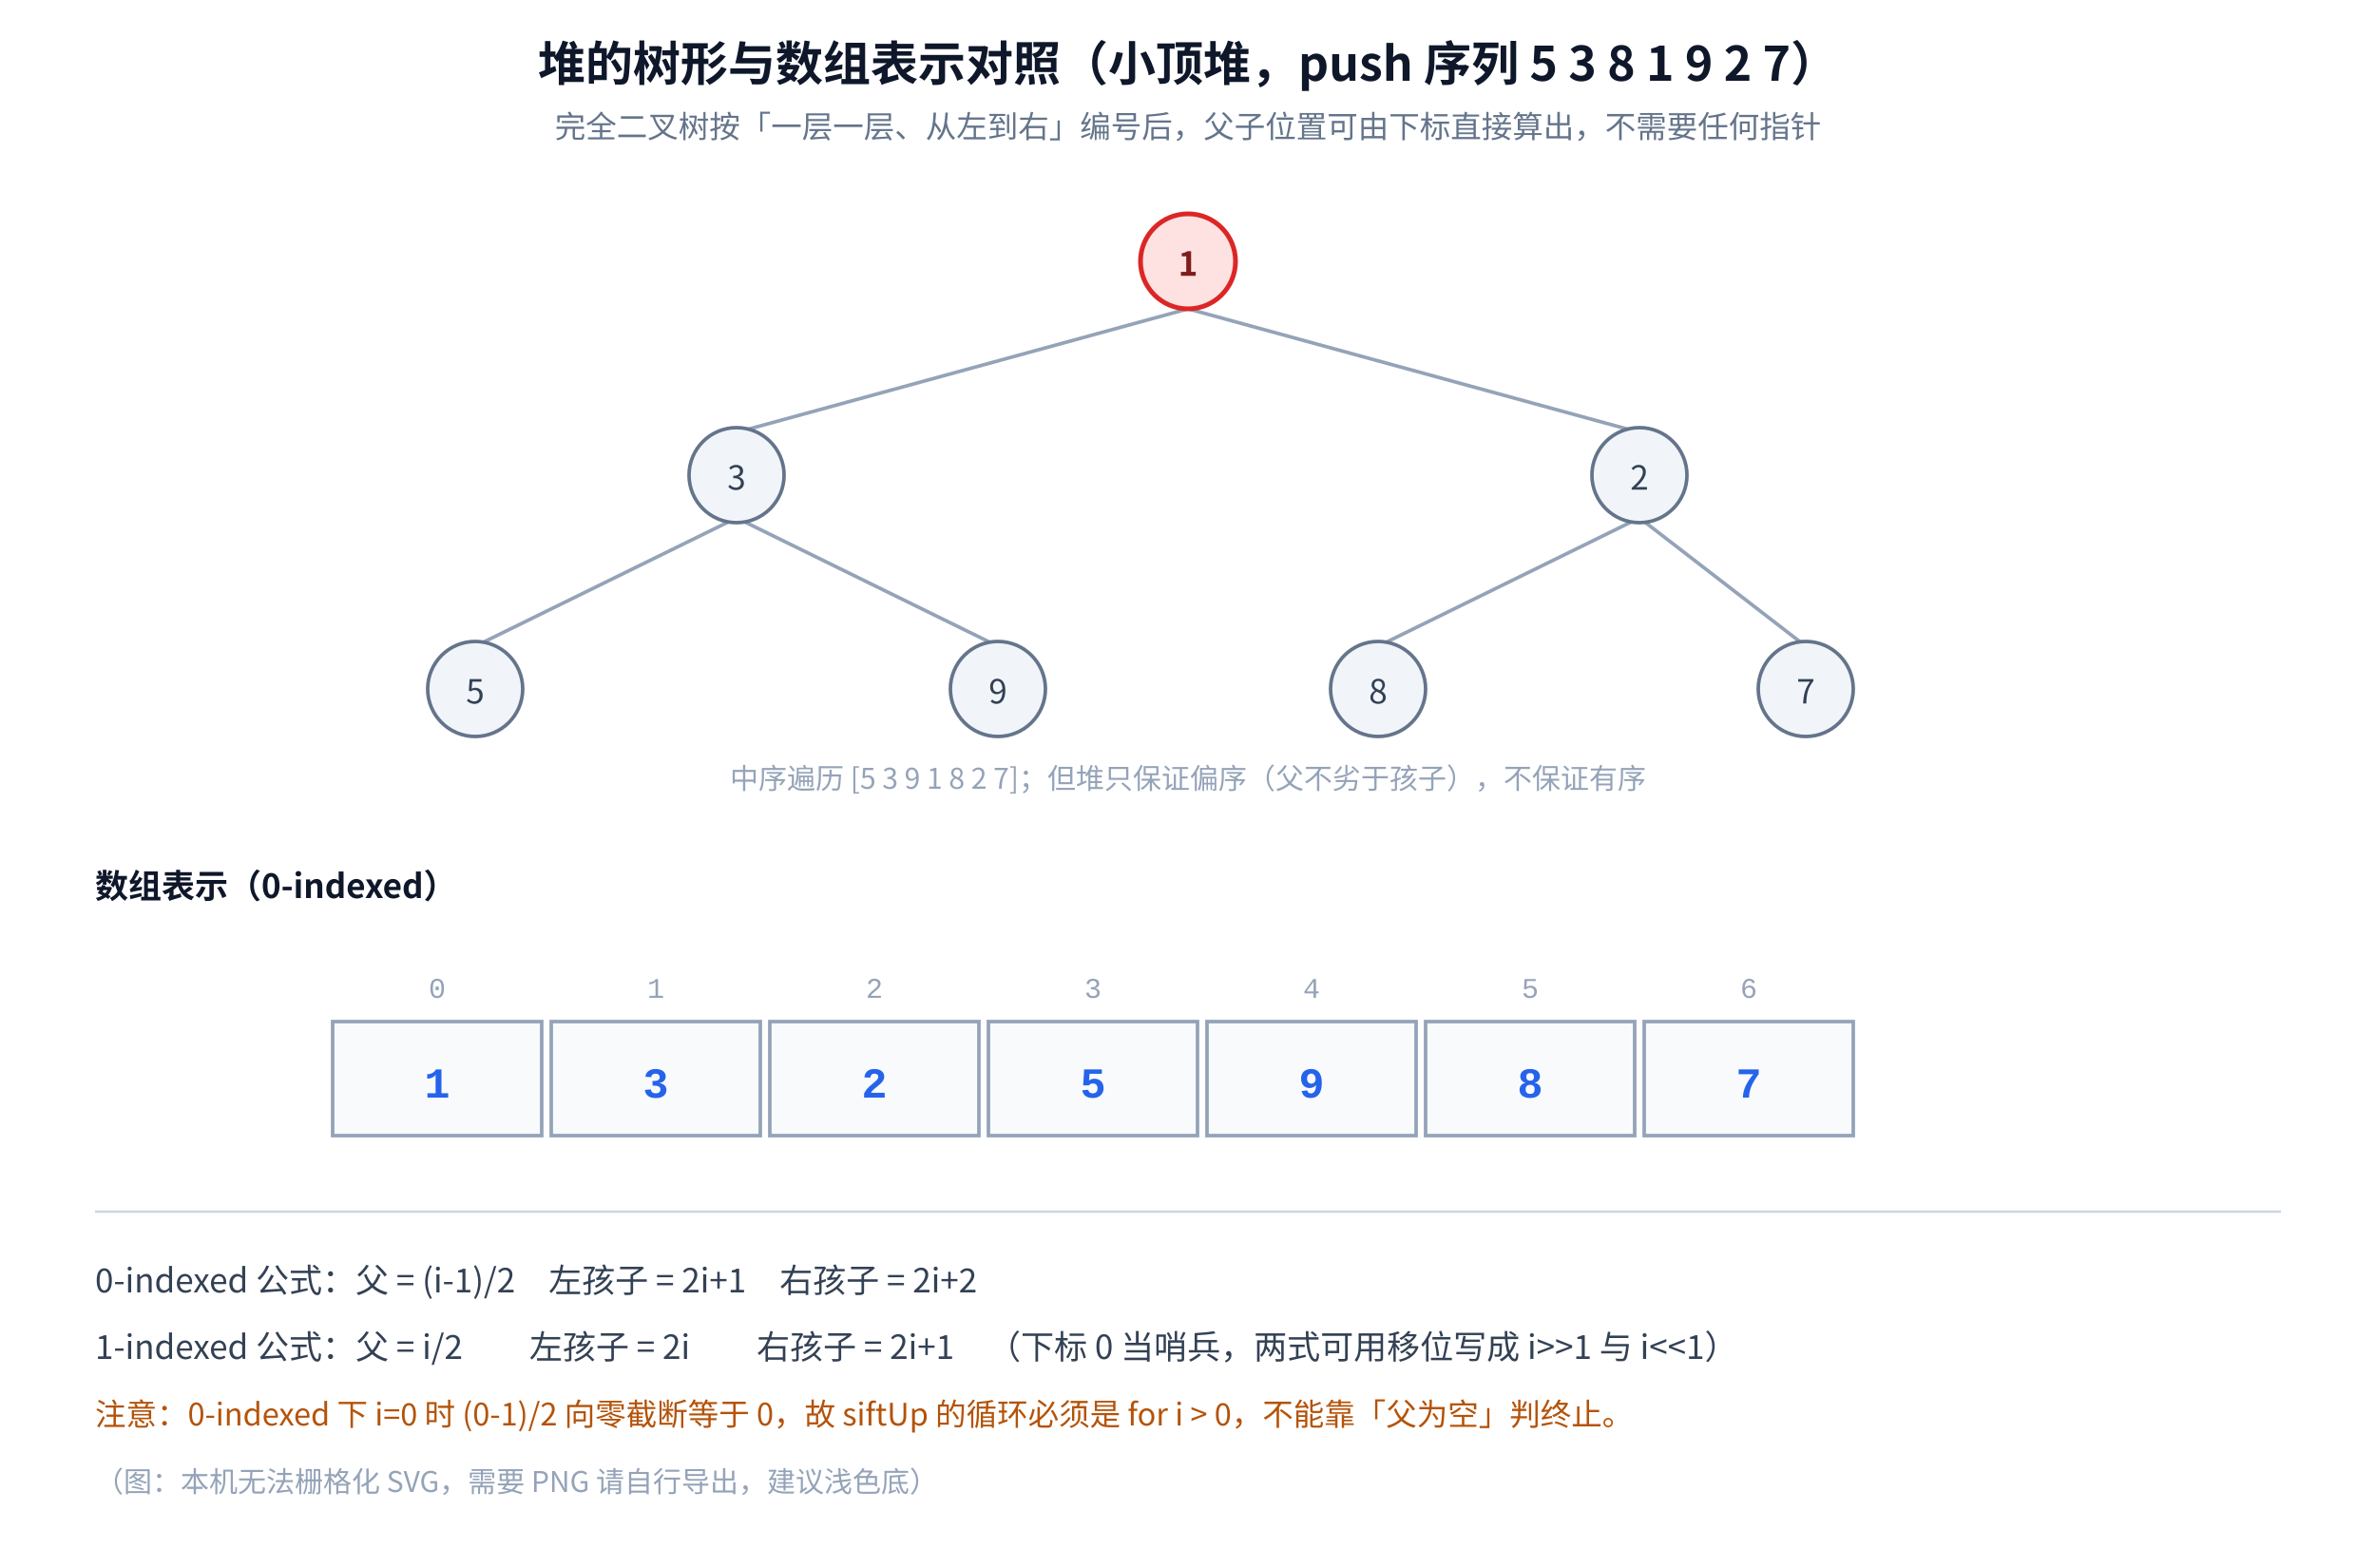
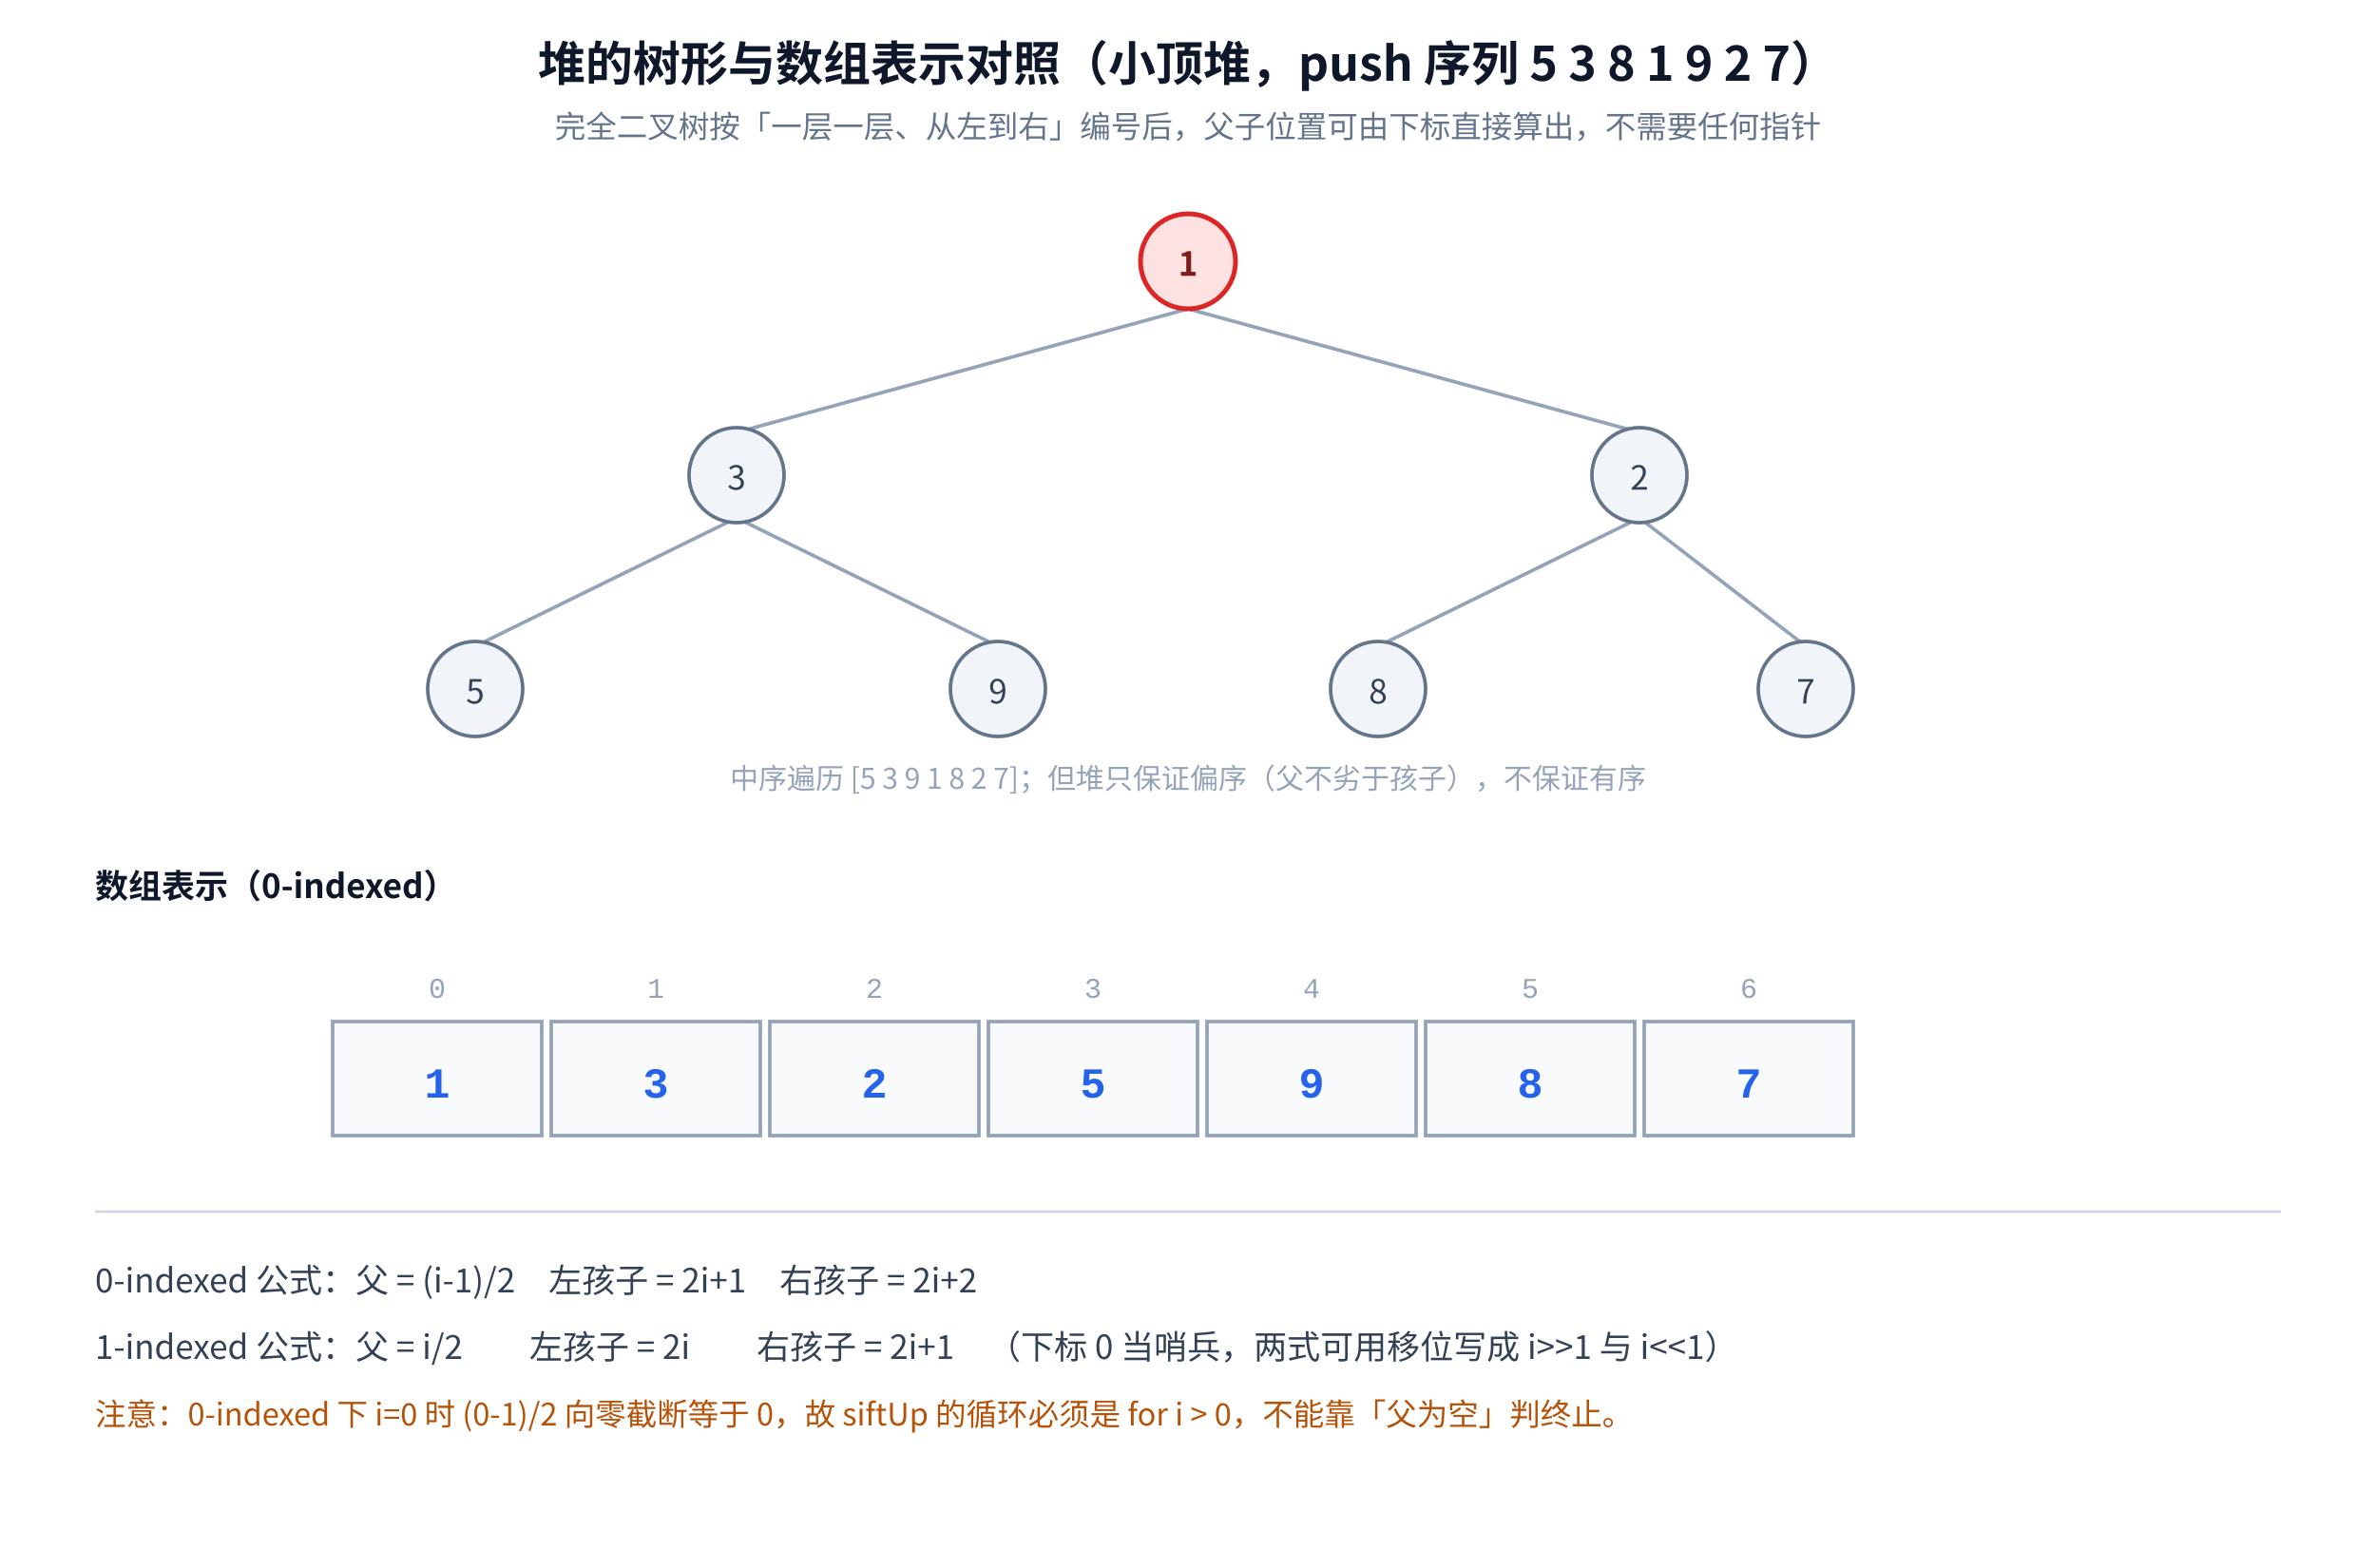
<svg xmlns="http://www.w3.org/2000/svg" viewBox="0 0 1000 660" width="1000" height="660" font-family="Microsoft YaHei, PingFang SC, Noto Sans CJK SC, sans-serif">
  <rect x="0" y="0" width="1000" height="660" fill="#ffffff" />
  <text x="500" y="34" text-anchor="middle" font-size="20" font-weight="bold" fill="#0f172a">堆的树形与数组表示对照（小顶堆，push 序列 5 3 8 1 9 2 7）</text>
  <text x="500" y="58" text-anchor="middle" font-size="13" fill="#64748b">完全二叉树按「一层一层、从左到右」编号后，父子位置可由下标直接算出，不需要任何指针</text>
  <line x1="500" y1="130" x2="310" y2="182" stroke="#94a3b8" stroke-width="1.5" />
  <line x1="500" y1="130" x2="690" y2="182" stroke="#94a3b8" stroke-width="1.5" />
  <line x1="310" y1="218" x2="200" y2="272" stroke="#94a3b8" stroke-width="1.5" />
  <line x1="310" y1="218" x2="420" y2="272" stroke="#94a3b8" stroke-width="1.5" />
  <line x1="690" y1="218" x2="580" y2="272" stroke="#94a3b8" stroke-width="1.5" />
  <line x1="690" y1="218" x2="760" y2="272" stroke="#94a3b8" stroke-width="1.5" />
  <circle cx="500" cy="110" r="20" fill="#fee2e2" stroke="#dc2626" stroke-width="2" />
  <text x="500" y="110" text-anchor="middle" dominant-baseline="central" font-size="14" font-weight="bold" fill="#7f1d1d">1</text>
  <circle cx="310" cy="200" r="20" fill="#f1f5f9" stroke="#64748b" stroke-width="1.5" />
  <text x="310" y="200" text-anchor="middle" dominant-baseline="central" font-size="14" fill="#334155">3</text>
  <circle cx="690" cy="200" r="20" fill="#f1f5f9" stroke="#64748b" stroke-width="1.5" />
  <text x="690" y="200" text-anchor="middle" dominant-baseline="central" font-size="14" fill="#334155">2</text>
  <circle cx="200" cy="290" r="20" fill="#f1f5f9" stroke="#64748b" stroke-width="1.5" />
  <text x="200" y="290" text-anchor="middle" dominant-baseline="central" font-size="14" fill="#334155">5</text>
  <circle cx="420" cy="290" r="20" fill="#f1f5f9" stroke="#64748b" stroke-width="1.5" />
  <text x="420" y="290" text-anchor="middle" dominant-baseline="central" font-size="14" fill="#334155">9</text>
  <circle cx="580" cy="290" r="20" fill="#f1f5f9" stroke="#64748b" stroke-width="1.5" />
  <text x="580" y="290" text-anchor="middle" dominant-baseline="central" font-size="14" fill="#334155">8</text>
  <circle cx="760" cy="290" r="20" fill="#f1f5f9" stroke="#64748b" stroke-width="1.5" />
  <text x="760" y="290" text-anchor="middle" dominant-baseline="central" font-size="14" fill="#334155">7</text>
  <text x="500" y="332" text-anchor="middle" font-size="12" fill="#94a3b8">中序遍历 [5 3 9 1 8 2 7]；但堆只保证偏序（父不劣于孩子），不保证有序</text>
  <text x="40" y="378" font-size="14" font-weight="bold" fill="#0f172a">数组表示（0-indexed）</text>
  <g font-family="Consolas, Courier New, monospace" font-size="12" fill="#94a3b8">
    <text x="184" y="420" text-anchor="middle">0</text>
    <text x="276" y="420" text-anchor="middle">1</text>
    <text x="368" y="420" text-anchor="middle">2</text>
    <text x="460" y="420" text-anchor="middle">3</text>
    <text x="552" y="420" text-anchor="middle">4</text>
    <text x="644" y="420" text-anchor="middle">5</text>
    <text x="736" y="420" text-anchor="middle">6</text>
  </g>
  <g fill="#f8fafc" stroke="#94a3b8" stroke-width="1.5">
    <rect x="140" y="430" width="88" height="48" />
    <rect x="232" y="430" width="88" height="48" />
    <rect x="324" y="430" width="88" height="48" />
    <rect x="416" y="430" width="88" height="48" />
    <rect x="508" y="430" width="88" height="48" />
    <rect x="600" y="430" width="88" height="48" />
    <rect x="692" y="430" width="88" height="48" />
  </g>
  <g font-family="Consolas, Courier New, monospace" font-size="18" font-weight="bold" fill="#2563eb" text-anchor="middle">
    <text x="184" y="462">1</text>
    <text x="276" y="462">3</text>
    <text x="368" y="462">2</text>
    <text x="460" y="462">5</text>
    <text x="552" y="462">9</text>
    <text x="644" y="462">8</text>
    <text x="736" y="462">7</text>
  </g>
  <line x1="40" y1="510" x2="960" y2="510" stroke="#cbd5e1" stroke-width="1" />
  <text x="40" y="544" font-size="14" fill="#334155">0-indexed 公式：父 = (i-1)/2　左孩子 = 2i+1　右孩子 = 2i+2</text>
  <text x="40" y="572" font-size="14" fill="#334155">1-indexed 公式：父 = i/2　　左孩子 = 2i　　右孩子 = 2i+1　（下标 0 当哨兵，两式可用移位写成 i&gt;&gt;1 与 i&lt;&lt;1）</text>
  <text x="40" y="600" font-size="13" fill="#b45309">注意：0-indexed 下 i=0 时 (0-1)/2 向零截断等于 0，故 siftUp 的循环必须是 for i &gt; 0，不能靠「父为空」判终止。</text>
-   <text x="40" y="628" font-size="12" fill="#94a3b8">（图：本机无法栅格化 SVG，需要 PNG 请自行导出，建议浅色底）</text>
</svg>
